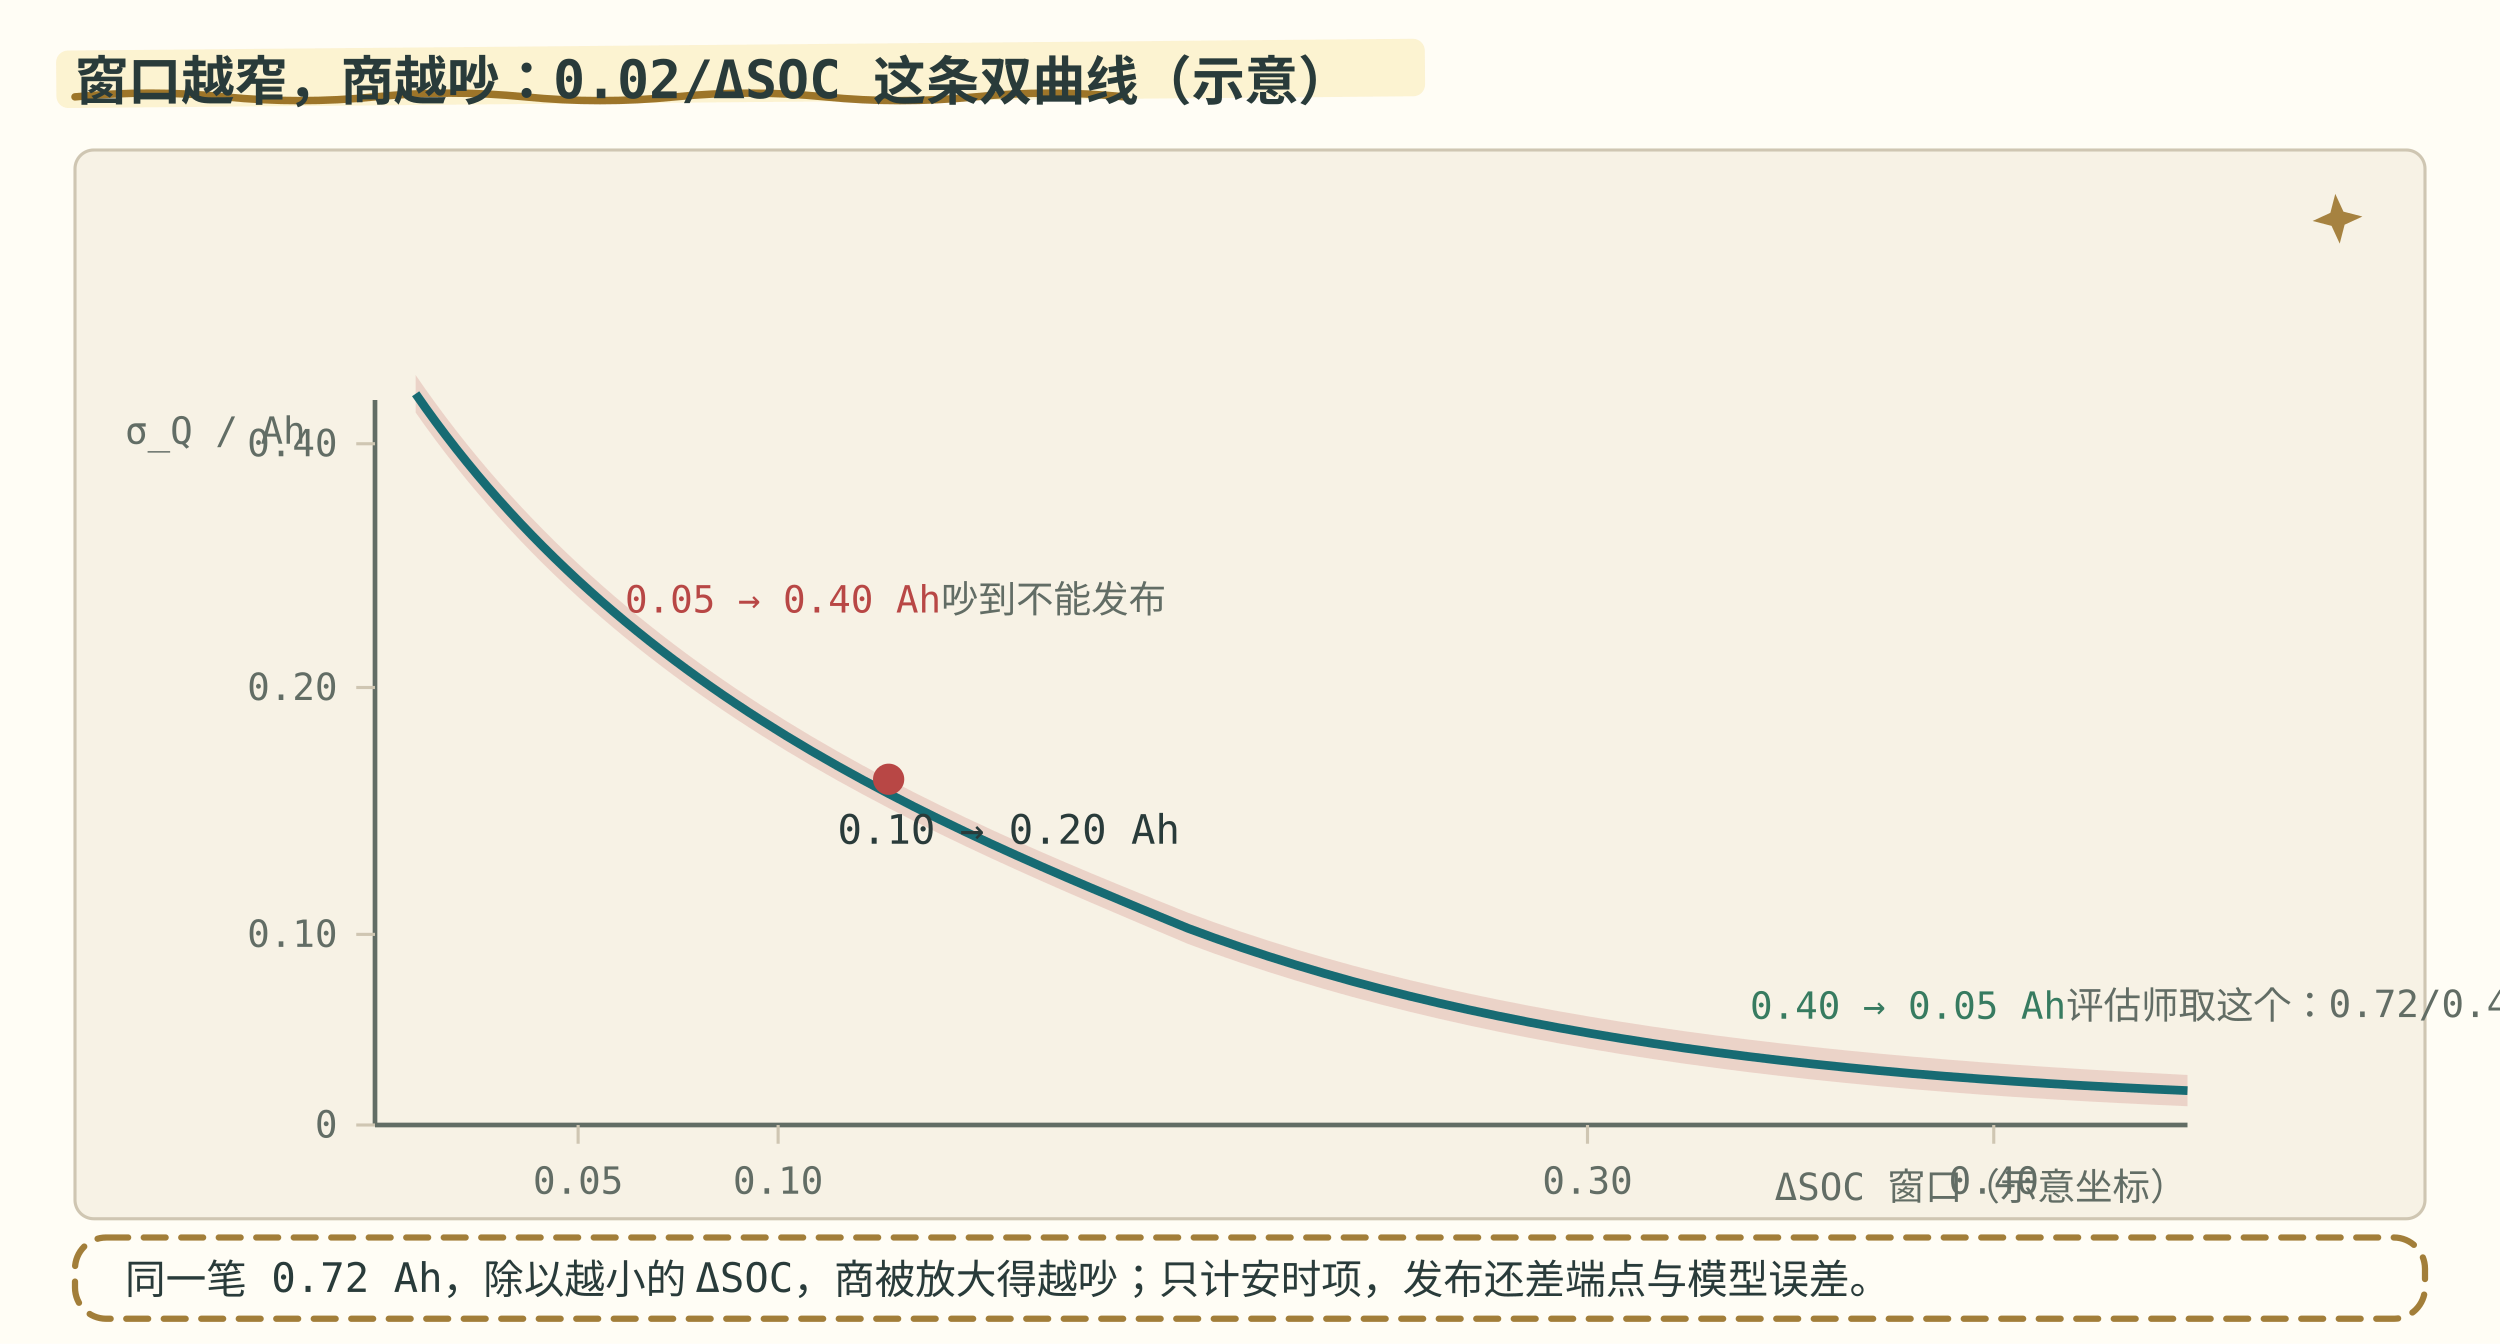
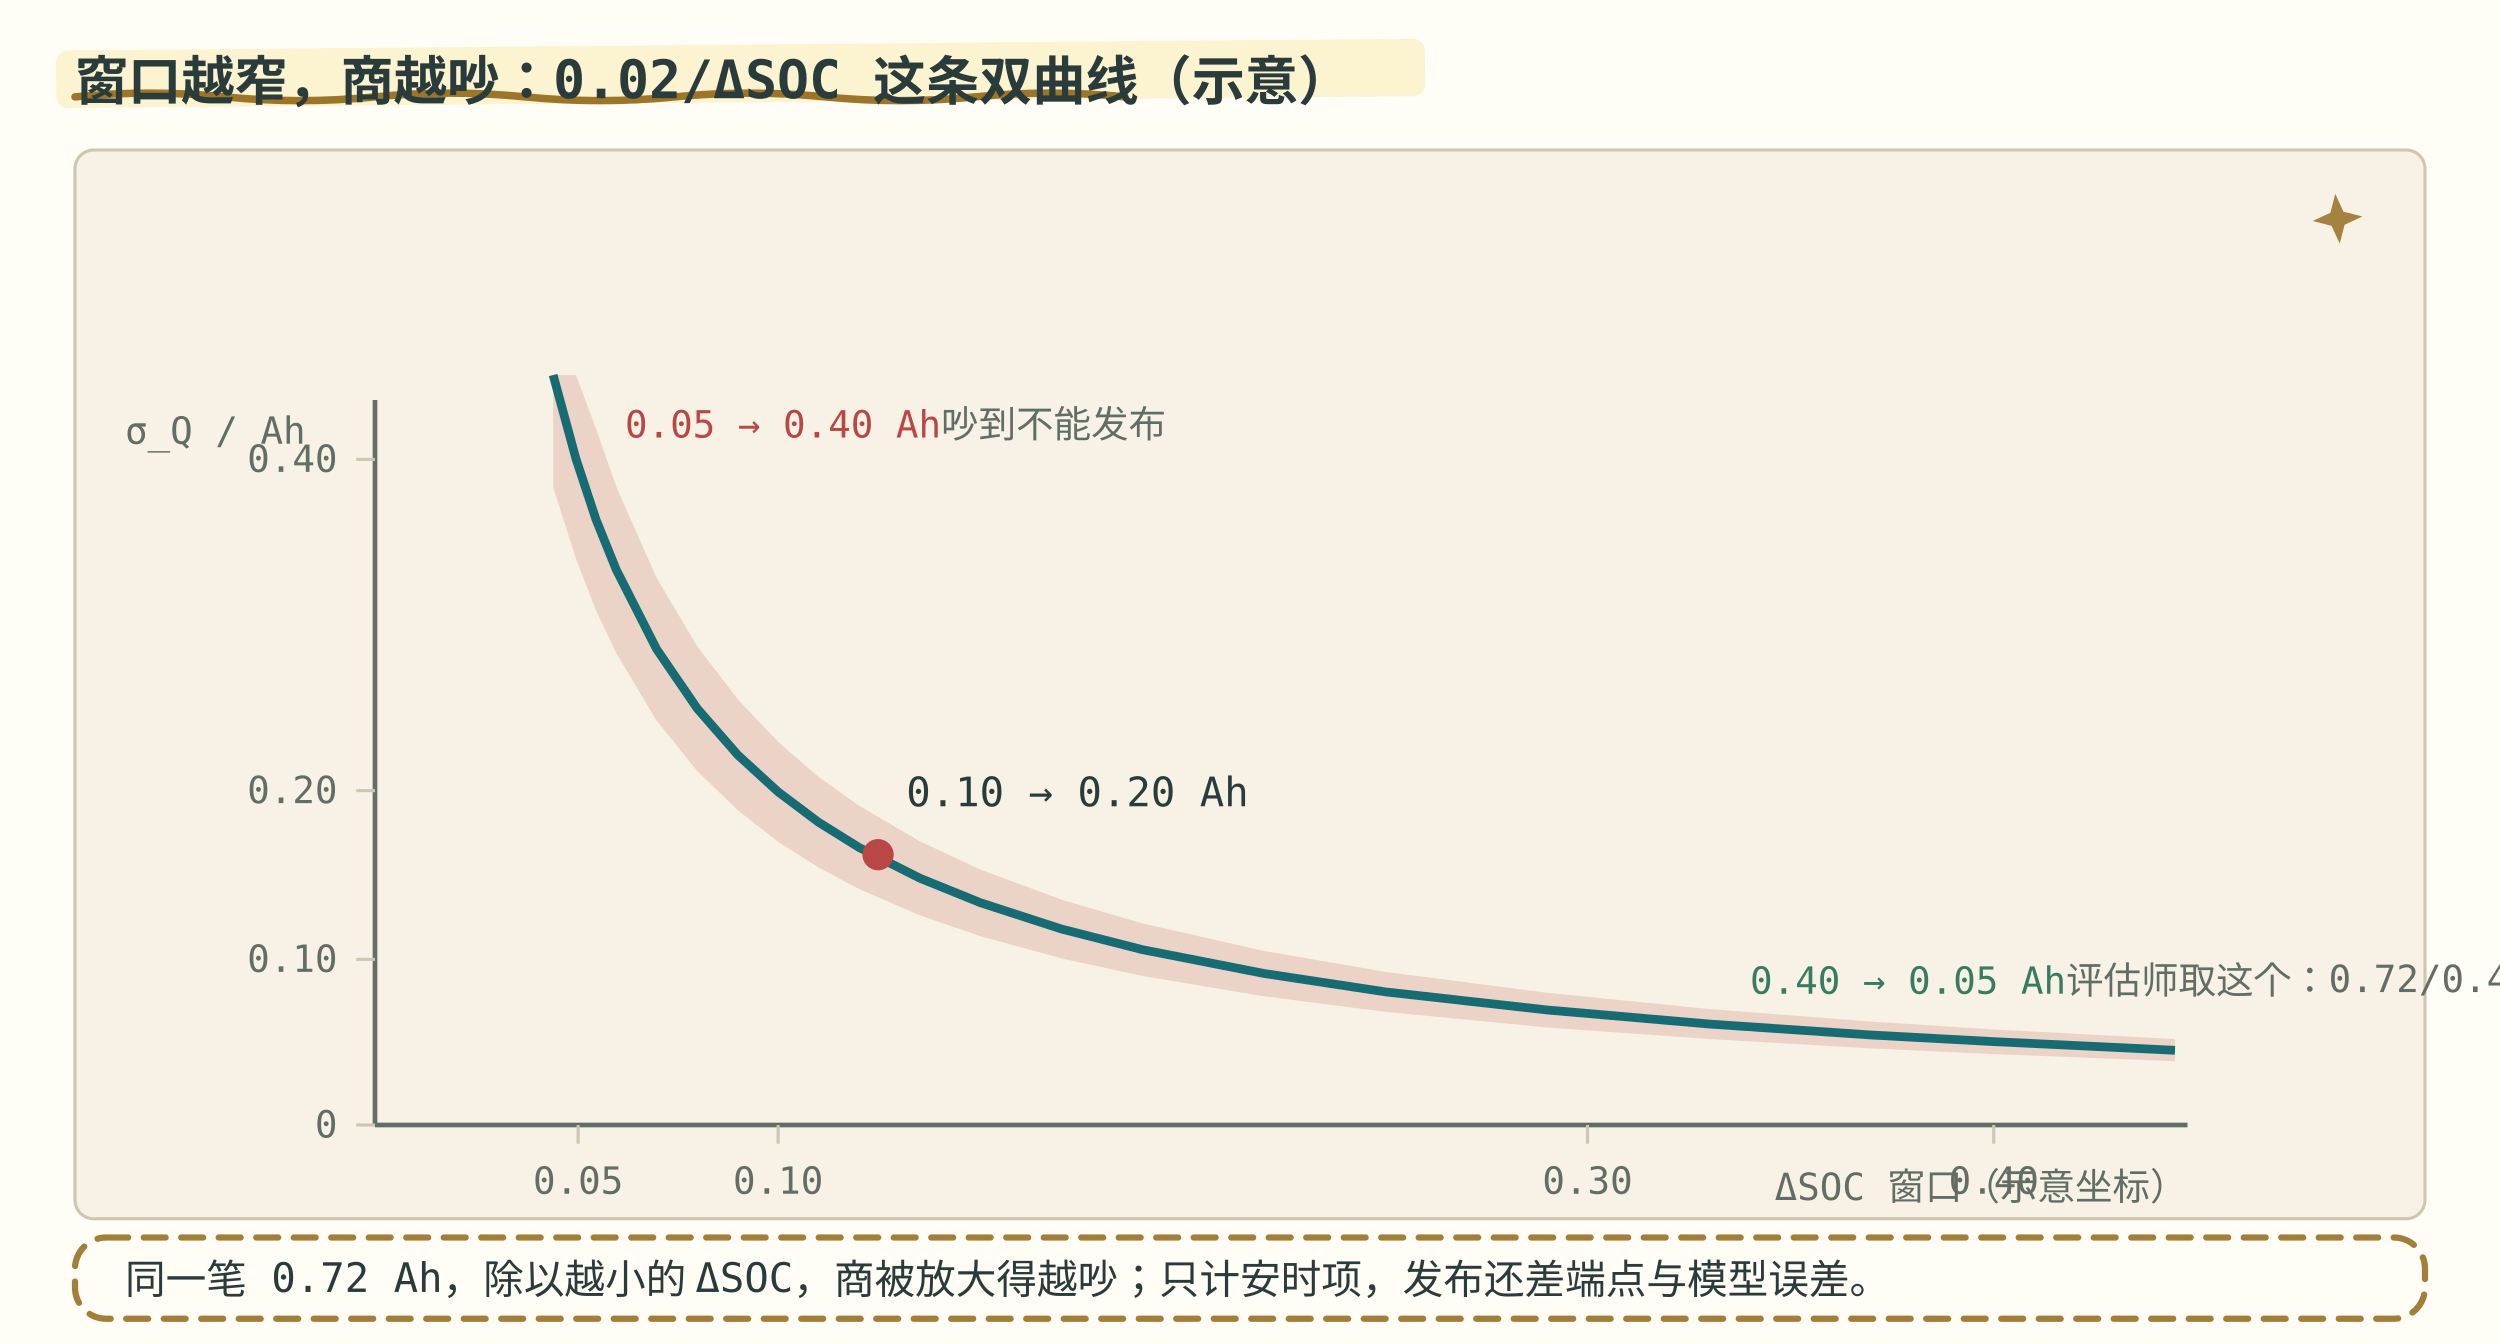
<svg xmlns="http://www.w3.org/2000/svg" role="img" viewBox="0 0 800 430" font-family="ui-monospace, Consolas, monospace" aria-label="窗口容量法：同一段充电安时 0.72 Ah，ΔSOC 越窄商越吵，ΔSOC=0.05 时 σ_Q=0.40 Ah，0.10 时 0.20 Ah，0.40 时 0.05 Ah；双曲线上三颗点随窗口滑动感，除以小数放大误差。数字为教学示意" data-snapshot-time="6">
  <style>
    .bg { fill: #fffdf5; }
    .panel { fill: #f7f2e5; stroke: #cfc6b2; }
    .txt { fill: #293b3a; font-size: 13px; }
    .small { fill: #626d65; font-size: 12px; }
    .title { fill: #293b3a; font-size: 17px; font-weight: bold; }
    .axis { stroke: #626d65; stroke-width: 1.5; fill: none; }
    .grid { stroke: #cfc6b2; stroke-width: 1; fill: none; }
    .hi { fill: #176b73; }
    .warn { fill: #b84745; }
    .ok { fill: #377b60; }
    .curve { fill: none; stroke: #176b73; stroke-width: 2.8; }
    .band { fill: #b84745; opacity: 0.18; }
    .dotp { fill: #b84745; }
    @media (prefers-color-scheme: dark) {
      .bg { fill: #192727; }
      .panel { fill: #223333; stroke: #496160; }
      .txt, .title { fill: #edf0e5; }
      .small { fill: #b0beb3; }
      .axis { stroke: #b0beb3; }
      .grid { stroke: #496160; }
      .hi { fill: #7ec5c5; }
      .warn { fill: #f39b91; }
      .ok { fill: #8fc7a2; }
      .curve { stroke: #7ec5c5; }
      .band { fill: #f39b91; opacity: 0.22; }
      .dotp { fill: #f39b91; }
    }
  </style>
  <style id="bms-motion">
    /* bms-motion: 手帐式动效注记（纯装饰，不改技术几何与既有 SMIL 时序） */
    .bms-marker { fill: #fbefc7; opacity: .78; }
    .bms-under { fill: none; stroke: #926717; stroke-width: 2.4; stroke-linecap: round; opacity: .9; }
    .bms-spark-fill { fill: #926717; }
    .bms-sticker { fill: none; stroke: #926717; stroke-width: 2; stroke-dasharray: 7 5; stroke-linecap: round; opacity: .85; }
    .bms-halo { fill: none; stroke: #b84745; stroke-width: 2.4; }
    .bms-marker, .bms-under, .bms-sticker, .bms-halo, .bms-doodle { pointer-events: none; }
    circle:has(&gt; animateMotion) { filter: drop-shadow(0 0 2px rgba(146,103,23,.5)) drop-shadow(0 0 5px rgba(196,145,52,.45)); }
    @media (prefers-color-scheme: dark) {
      .bms-marker { fill: #453e2b; opacity: .85; }
      .bms-under { stroke: #dfbd78; }
      .bms-spark-fill { fill: #dfbd78; }
      .bms-sticker { stroke: #dfbd78; }
      .bms-halo { stroke: #dfbd78; }
      circle:has(&gt; animateMotion) { filter: drop-shadow(0 0 2px rgba(223,189,120,.8)) drop-shadow(0 0 7px rgba(223,189,120,.9)); }
    }
    @media (prefers-reduced-motion: reduce) { .bms-doodle { display: none; } }
</style>
  <rect class="bg" width="800" height="430" />
  <rect class="bms-marker" aria-hidden="true" x="18" y="16.2" width="438" height="18.4" rx="3.8" transform="rotate(-.5 18 25.4)" />
  <path class="bms-under" aria-hidden="true" d="M24 31 q 24 -2.4 48 0 t 48 0 t 48 0 t 48 0 t 48 0 t 48 0 t 48 0" />
  <text class="title" x="24" y="32">窗口越窄，商越吵：0.02/ΔSOC 这条双曲线（示意）</text>
  <rect class="panel" x="24" y="48" width="752" height="342" rx="6" />
  <g class="bms-doodle" aria-hidden="true" transform="matrix(0.9960357 -0.08895424 0.08895424 0.9960357 748 70)" opacity="0.799" style="opacity: 0.799;">
    <path class="bms-spark-fill" d="M0 -8 L2.1 -2.1 L8 0 L2.1 2.1 L0 8 L-2.1 2.1 L-8 0 L-2.1 -2.1 Z" />
  </g>
  <line class="axis" x1="120" y1="128" x2="120" y2="360" />
  <line class="axis" x1="120" y1="360" x2="700" y2="360" />
  <text class="small" x="700" y="384" text-anchor="end">ΔSOC 窗口（示意坐标）</text>
  <text class="small" x="40" y="142">σ_Q / Ah</text>
  <line class="grid" x1="114" y1="360" x2="120" y2="360" />
  <text class="small" x="108" y="364" text-anchor="end">0</text>
-   <line class="grid" x1="114" y1="299" x2="120" y2="299" />
-   <text class="small" x="108" y="303" text-anchor="end">0.10</text>
-   <line class="grid" x1="114" y1="220" x2="120" y2="220" />
-   <text class="small" x="108" y="224" text-anchor="end">0.20</text>
-   <line class="grid" x1="114" y1="142" x2="120" y2="142" />
-   <text class="small" x="108" y="146" text-anchor="end">0.40</text>
+   <line class="grid" x1="114" y1="307" x2="120" y2="307" />
+   <text class="small" x="108" y="311" text-anchor="end">0.10</text>
+   <line class="grid" x1="114" y1="253" x2="120" y2="253" />
+   <text class="small" x="108" y="257" text-anchor="end">0.20</text>
+   <line class="grid" x1="114" y1="147" x2="120" y2="147" />
+   <text class="small" x="108" y="151" text-anchor="end">0.40</text>
  <line class="grid" x1="185" y1="360" x2="185" y2="366" />
  <text class="small" x="185" y="382" text-anchor="middle">0.05</text>
  <line class="grid" x1="249" y1="360" x2="249" y2="366" />
  <text class="small" x="249" y="382" text-anchor="middle">0.10</text>
  <line class="grid" x1="508" y1="360" x2="508" y2="366" />
  <text class="small" x="508" y="382" text-anchor="middle">0.30</text>
  <line class="grid" x1="638" y1="360" x2="638" y2="366" />
  <text class="small" x="638" y="382" text-anchor="middle">0.40</text>
-   <path class="band" d="M133 120 C 200 218 300 260 380 292 C 470 326 580 338 700 344 L 700 354 C 580 349 470 336 380 302 C 300 268 200 228 133 132 Z" />
-   <path class="curve" d="M133 126 C 200 223 300 264 380 297 C 470 331 580 344 700 349" />
-   <circle class="dotp" r="5" cx="284.364" cy="249.364" />
-   <text class="warn" x="200" y="196">0.05 → 0.40 Ah<tspan class="small">　吵到不能发布</tspan>
+   <path class="band" d="M177 120 L184.3 120 L190.7 137.1 L197.2 155.7 L210.1 184.9 L223.1 206.8 L236.1 223.8 L249 237.4 L261.9 248.6 L274.9 257.8 L294.3 269.2 L313.8 278.3 L339.7 287.9 L365.6 295.5 L404.4 304.3 L443.3 311 L495.1 317.7 L547 322.9 L598.7 326.9 L637.5 329.4 L696 332.5 L696 339.6 L637.5 337.3 L598.7 335.5 L547 332.5 L495.1 328.8 L443.3 323.8 L404.4 318.8 L365.6 312.3 L339.7 306.7 L313.8 299.6 L294.3 292.9 L274.9 284.5 L261.9 277.6 L249 269.4 L236.1 259.3 L223.1 246.7 L210.1 230.6 L197.2 209 L190.7 195.3 L184.3 178.8 L177 155.9 Z" />
+   <path class="curve" d="M177 120 L184.3 146.8 L190.7 166.2 L197.2 182.3 L210.1 207.7 L223.1 226.7 L236.1 241.6 L249 253.4 L261.9 263.1 L274.9 271.2 L294.3 281 L313.8 288.9 L339.7 297.3 L365.6 303.9 L404.4 311.5 L443.3 317.4 L495.1 323.2 L547 327.7 L598.7 331.2 L637.5 333.3 L696 336.1" />
+   <circle class="dotp" r="5" cx="280.984" cy="273.503" />
+   <text class="warn" x="200" y="140">0.05 → 0.40 Ah<tspan class="small">　吵到不能发布</tspan>
  </text>
-   <text class="txt" x="268" y="270">0.10 → 0.20 Ah</text>
-   <text class="ok" x="560" y="326">0.40 → 0.05 Ah<tspan class="small">　评估师取这个：0.72/0.40 = 1.80 Ah</tspan>
+   <text class="txt" x="290" y="258">0.10 → 0.20 Ah</text>
+   <text class="ok" x="560" y="318">0.40 → 0.05 Ah<tspan class="small">　评估师取这个：0.72/0.40 = 1.80 Ah</tspan>
  </text>
  <rect class="bms-sticker" aria-hidden="true" x="24" y="396" width="752" height="26" rx="10" />
  <text class="txt" x="40" y="414">同一笔 0.72 Ah，除以越小的 ΔSOC，商被放大得越吵；只计安时项，发布还差端点与模型误差。</text>
</svg>
